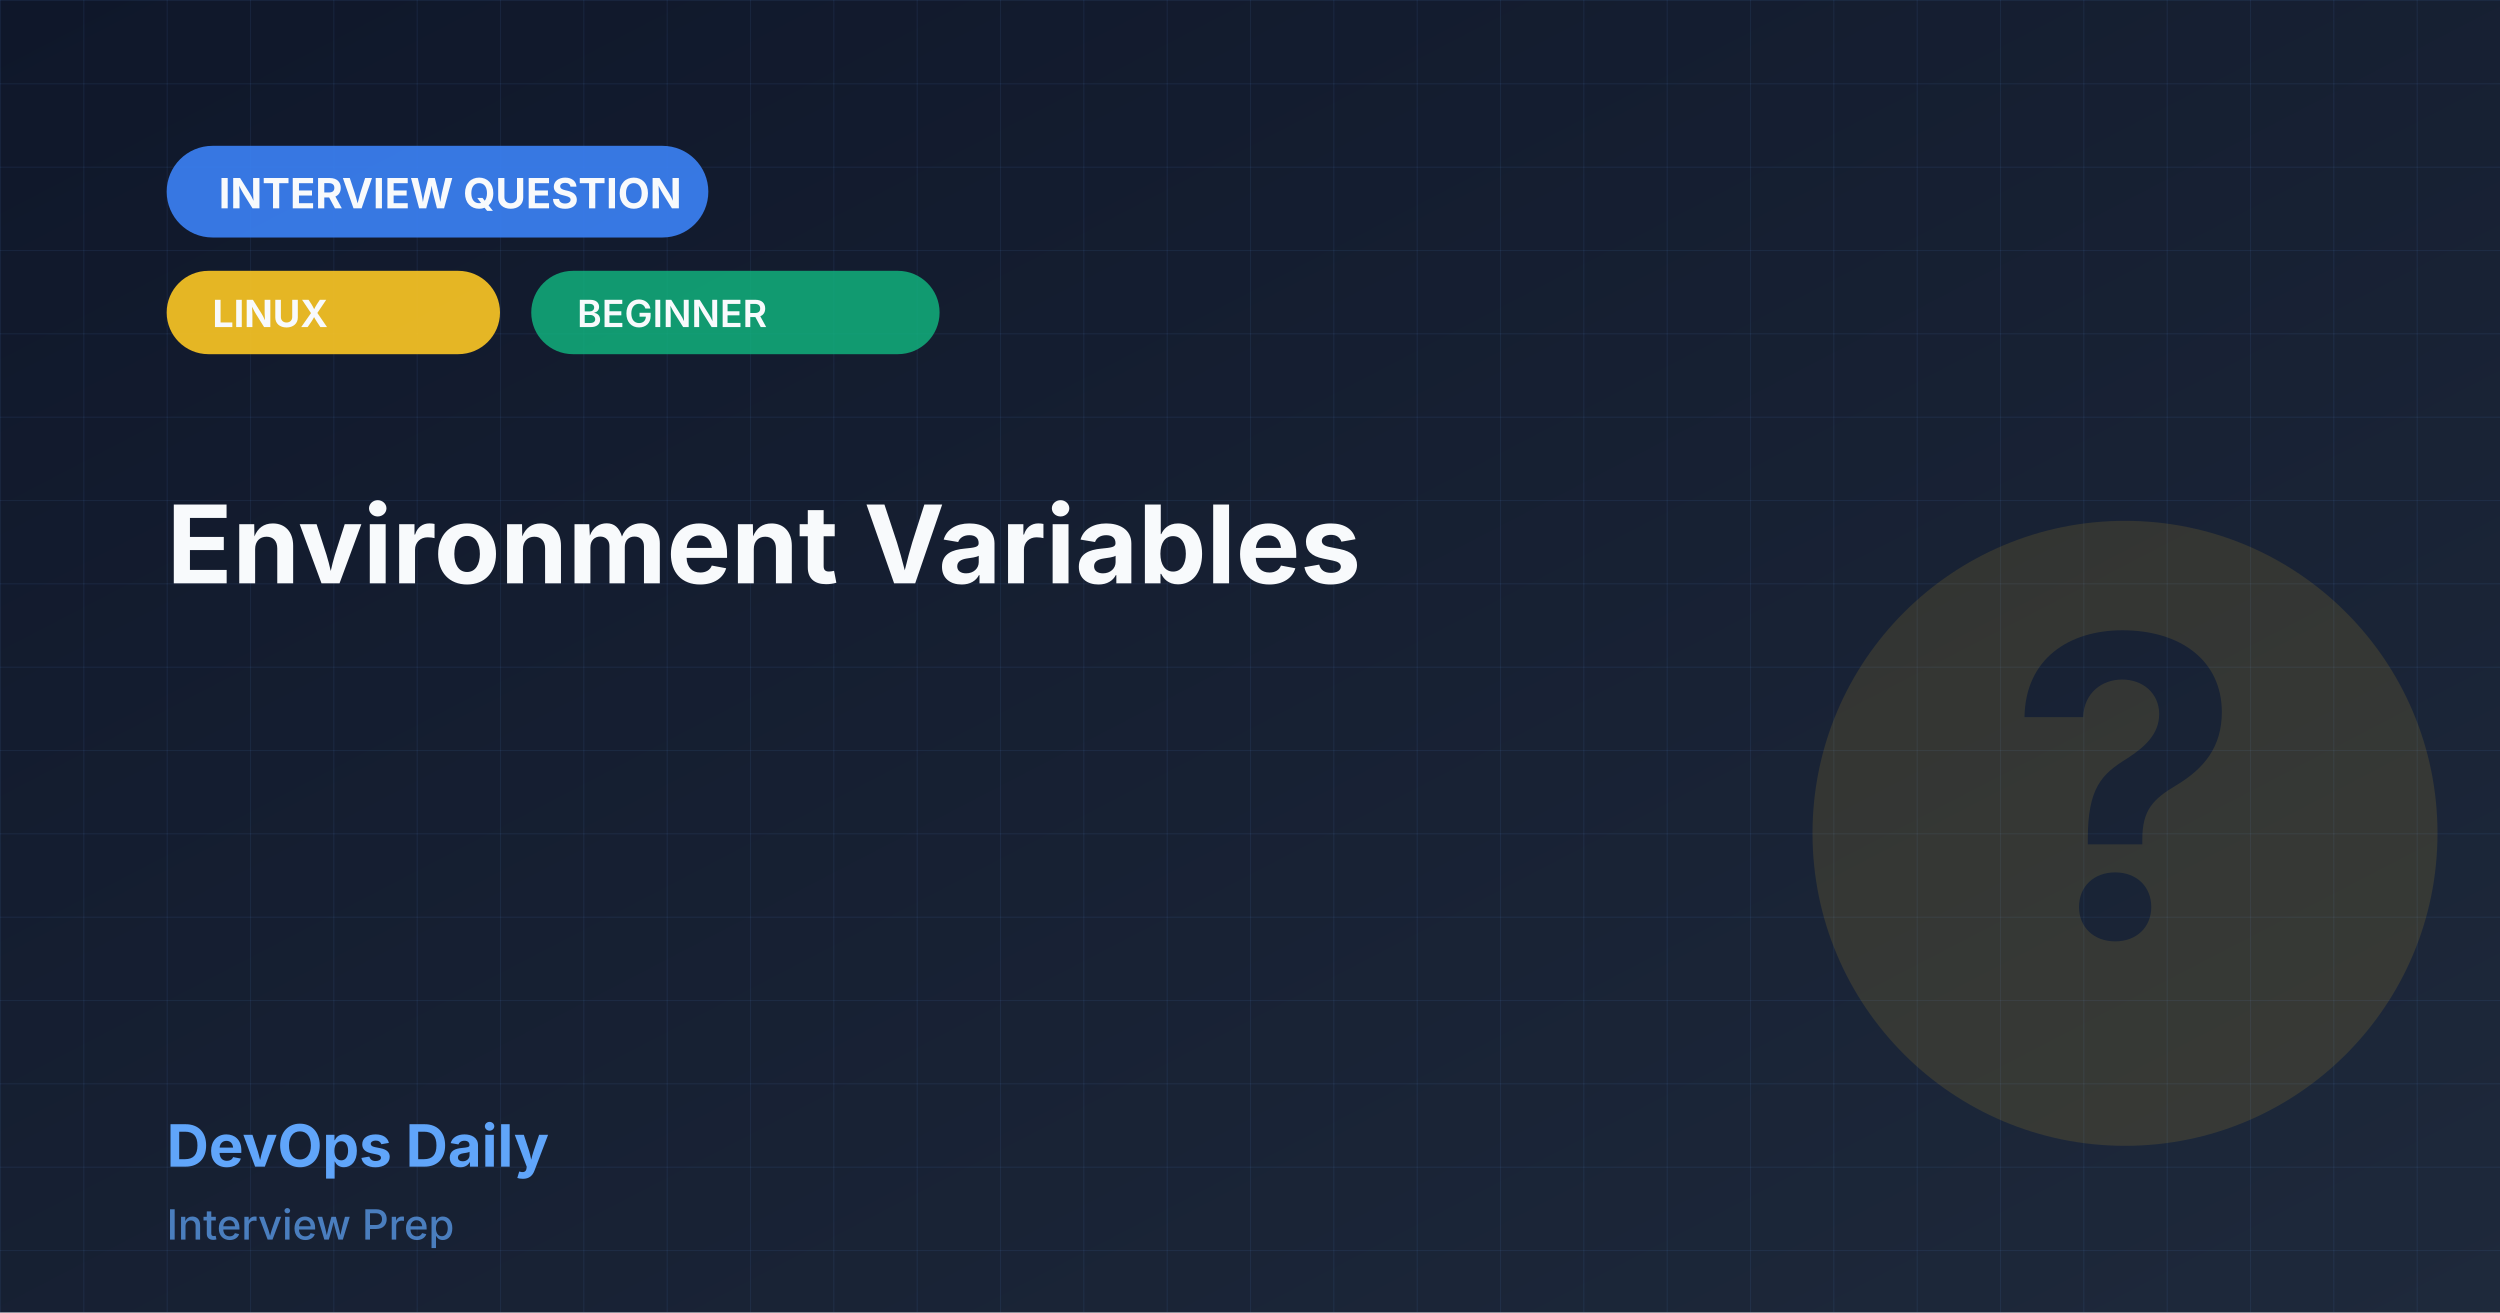
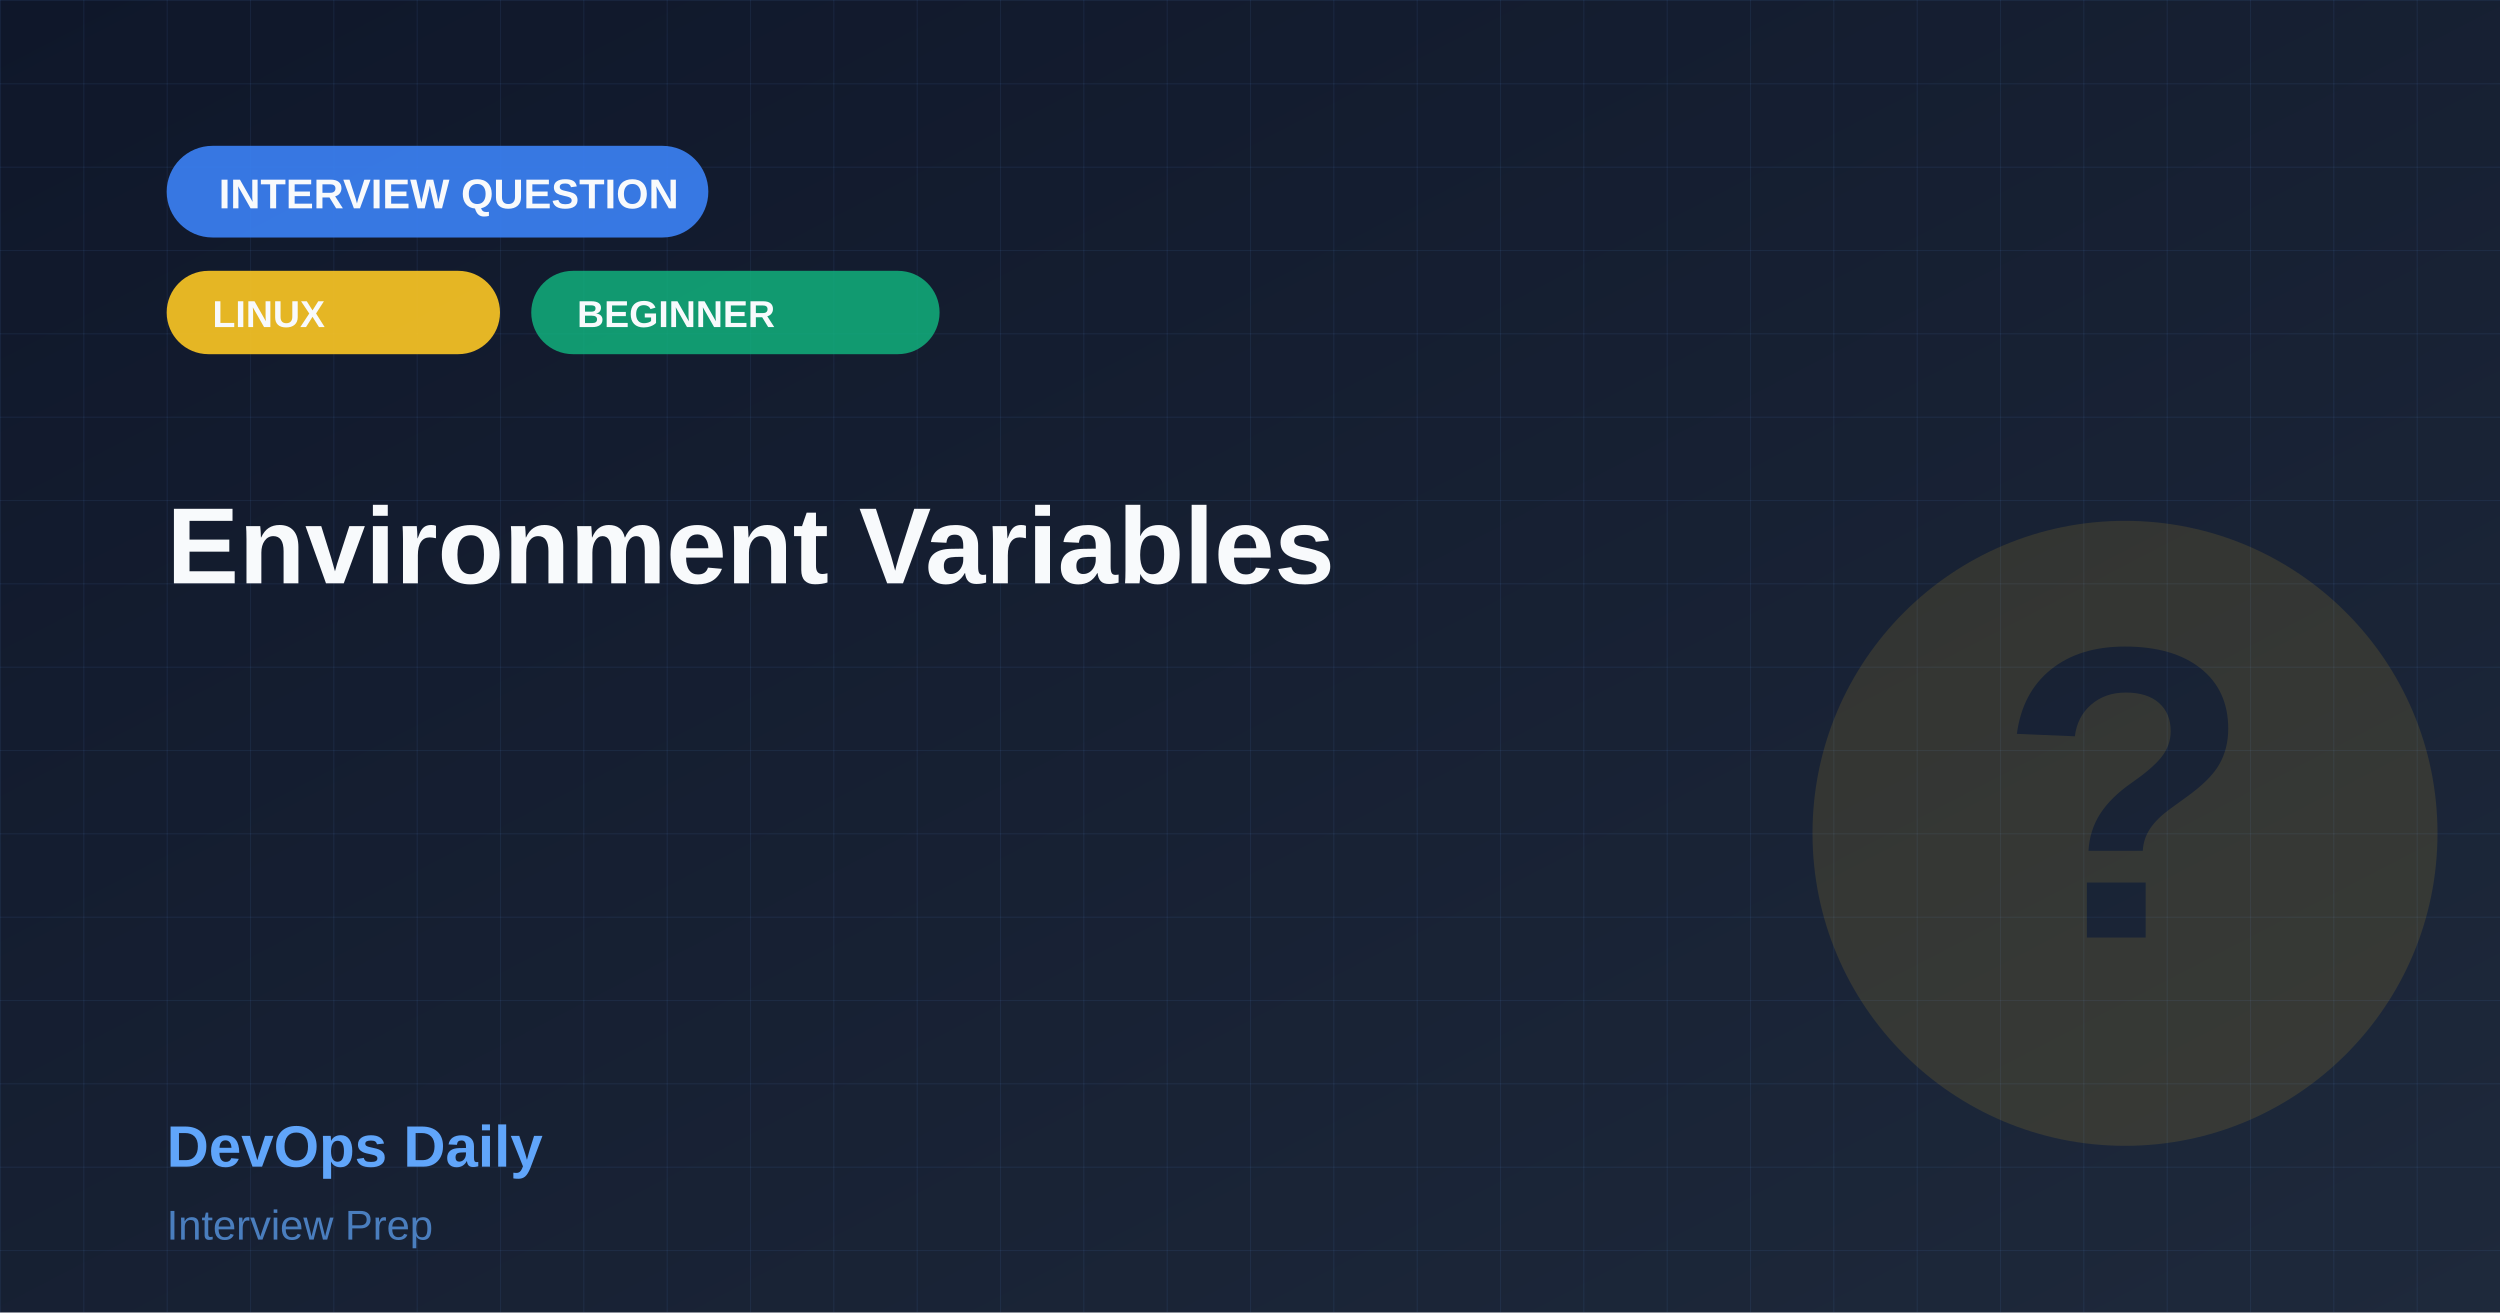
<svg xmlns="http://www.w3.org/2000/svg" width="1200" height="630">
  <defs>
    <linearGradient id="bgGradient" x1="0%" y1="0%" x2="100%" y2="100%">
      <stop offset="0%" style="stop-color:#0f172a;stop-opacity:1" />
      <stop offset="100%" style="stop-color:#1e293b;stop-opacity:1" />
    </linearGradient>
    <pattern id="grid" x="0" y="0" width="40" height="40" patternUnits="userSpaceOnUse">
      <line x1="0" y1="0" x2="0" y2="40" stroke="#60a5fa" stroke-width="1" opacity="0.08" />
      <line x1="0" y1="0" x2="40" y2="0" stroke="#60a5fa" stroke-width="1" opacity="0.08" />
    </pattern>
  </defs>
  <rect width="1200" height="630" fill="url(#bgGradient)" />
  <rect width="1200" height="630" fill="url(#grid)" />
  <rect x="80" y="70" width="260" height="44" rx="22" fill="#3b82f6" opacity="0.9" />
-   <text x="105" y="100" font-family="system-ui, -apple-system, sans-serif" font-size="20" font-weight="bold" fill="#f8fafc">INTERVIEW QUESTION</text>
+   <text x="105" y="100" font-family="Arial, sans-serif" font-size="20" font-weight="bold" fill="#f8fafc">INTERVIEW QUESTION</text>
  <rect x="80" y="130" width="160" height="40" rx="20" fill="#fcc624" opacity="0.9" />
-   <text x="102" y="157" font-family="system-ui, -apple-system, sans-serif" font-size="18" font-weight="bold" fill="#f8fafc">LINUX</text>
+   <text x="102" y="157" font-family="Arial, sans-serif" font-size="18" font-weight="bold" fill="#f8fafc">LINUX</text>
  <rect x="255" y="130" width="196" height="40" rx="20" fill="#10b981" opacity="0.8" />
-   <text x="277" y="157" font-family="system-ui, -apple-system, sans-serif" font-size="18" font-weight="600" fill="#f8fafc">BEGINNER</text>
+   <text x="277" y="157" font-family="Arial, sans-serif" font-size="18" font-weight="600" fill="#f8fafc">BEGINNER</text>
  <g opacity="0.12">
    <circle cx="1020" cy="400" r="150" fill="#fcc624" />
-     <text x="1020" y="450" font-family="system-ui, -apple-system, sans-serif" font-size="200" font-weight="bold" fill="#0f172a" text-anchor="middle">?</text>
+     <text x="1020" y="450" font-family="Arial, sans-serif" font-size="200" font-weight="bold" fill="#0f172a" text-anchor="middle">?</text>
  </g>
-   <text x="80" y="280" font-family="system-ui, -apple-system, sans-serif" font-size="52" font-weight="bold" fill="#f8fafc">Environment Variables</text>
-   <text x="80" y="560" font-family="system-ui, -apple-system, sans-serif" font-size="28" font-weight="bold" fill="#60a5fa">DevOps Daily</text>
-   <text x="80" y="595" font-family="system-ui, -apple-system, sans-serif" font-size="20" font-weight="500" fill="#60a5fa" opacity="0.7">Interview Prep</text>
+   <text x="80" y="280" font-family="Arial, sans-serif" font-size="52" font-weight="bold" fill="#f8fafc">Environment Variables</text>
+   <text x="80" y="560" font-family="Arial, sans-serif" font-size="28" font-weight="bold" fill="#60a5fa">DevOps Daily</text>
+   <text x="80" y="595" font-family="Arial, sans-serif" font-size="20" font-weight="500" fill="#60a5fa" opacity="0.7">Interview Prep</text>
</svg>
